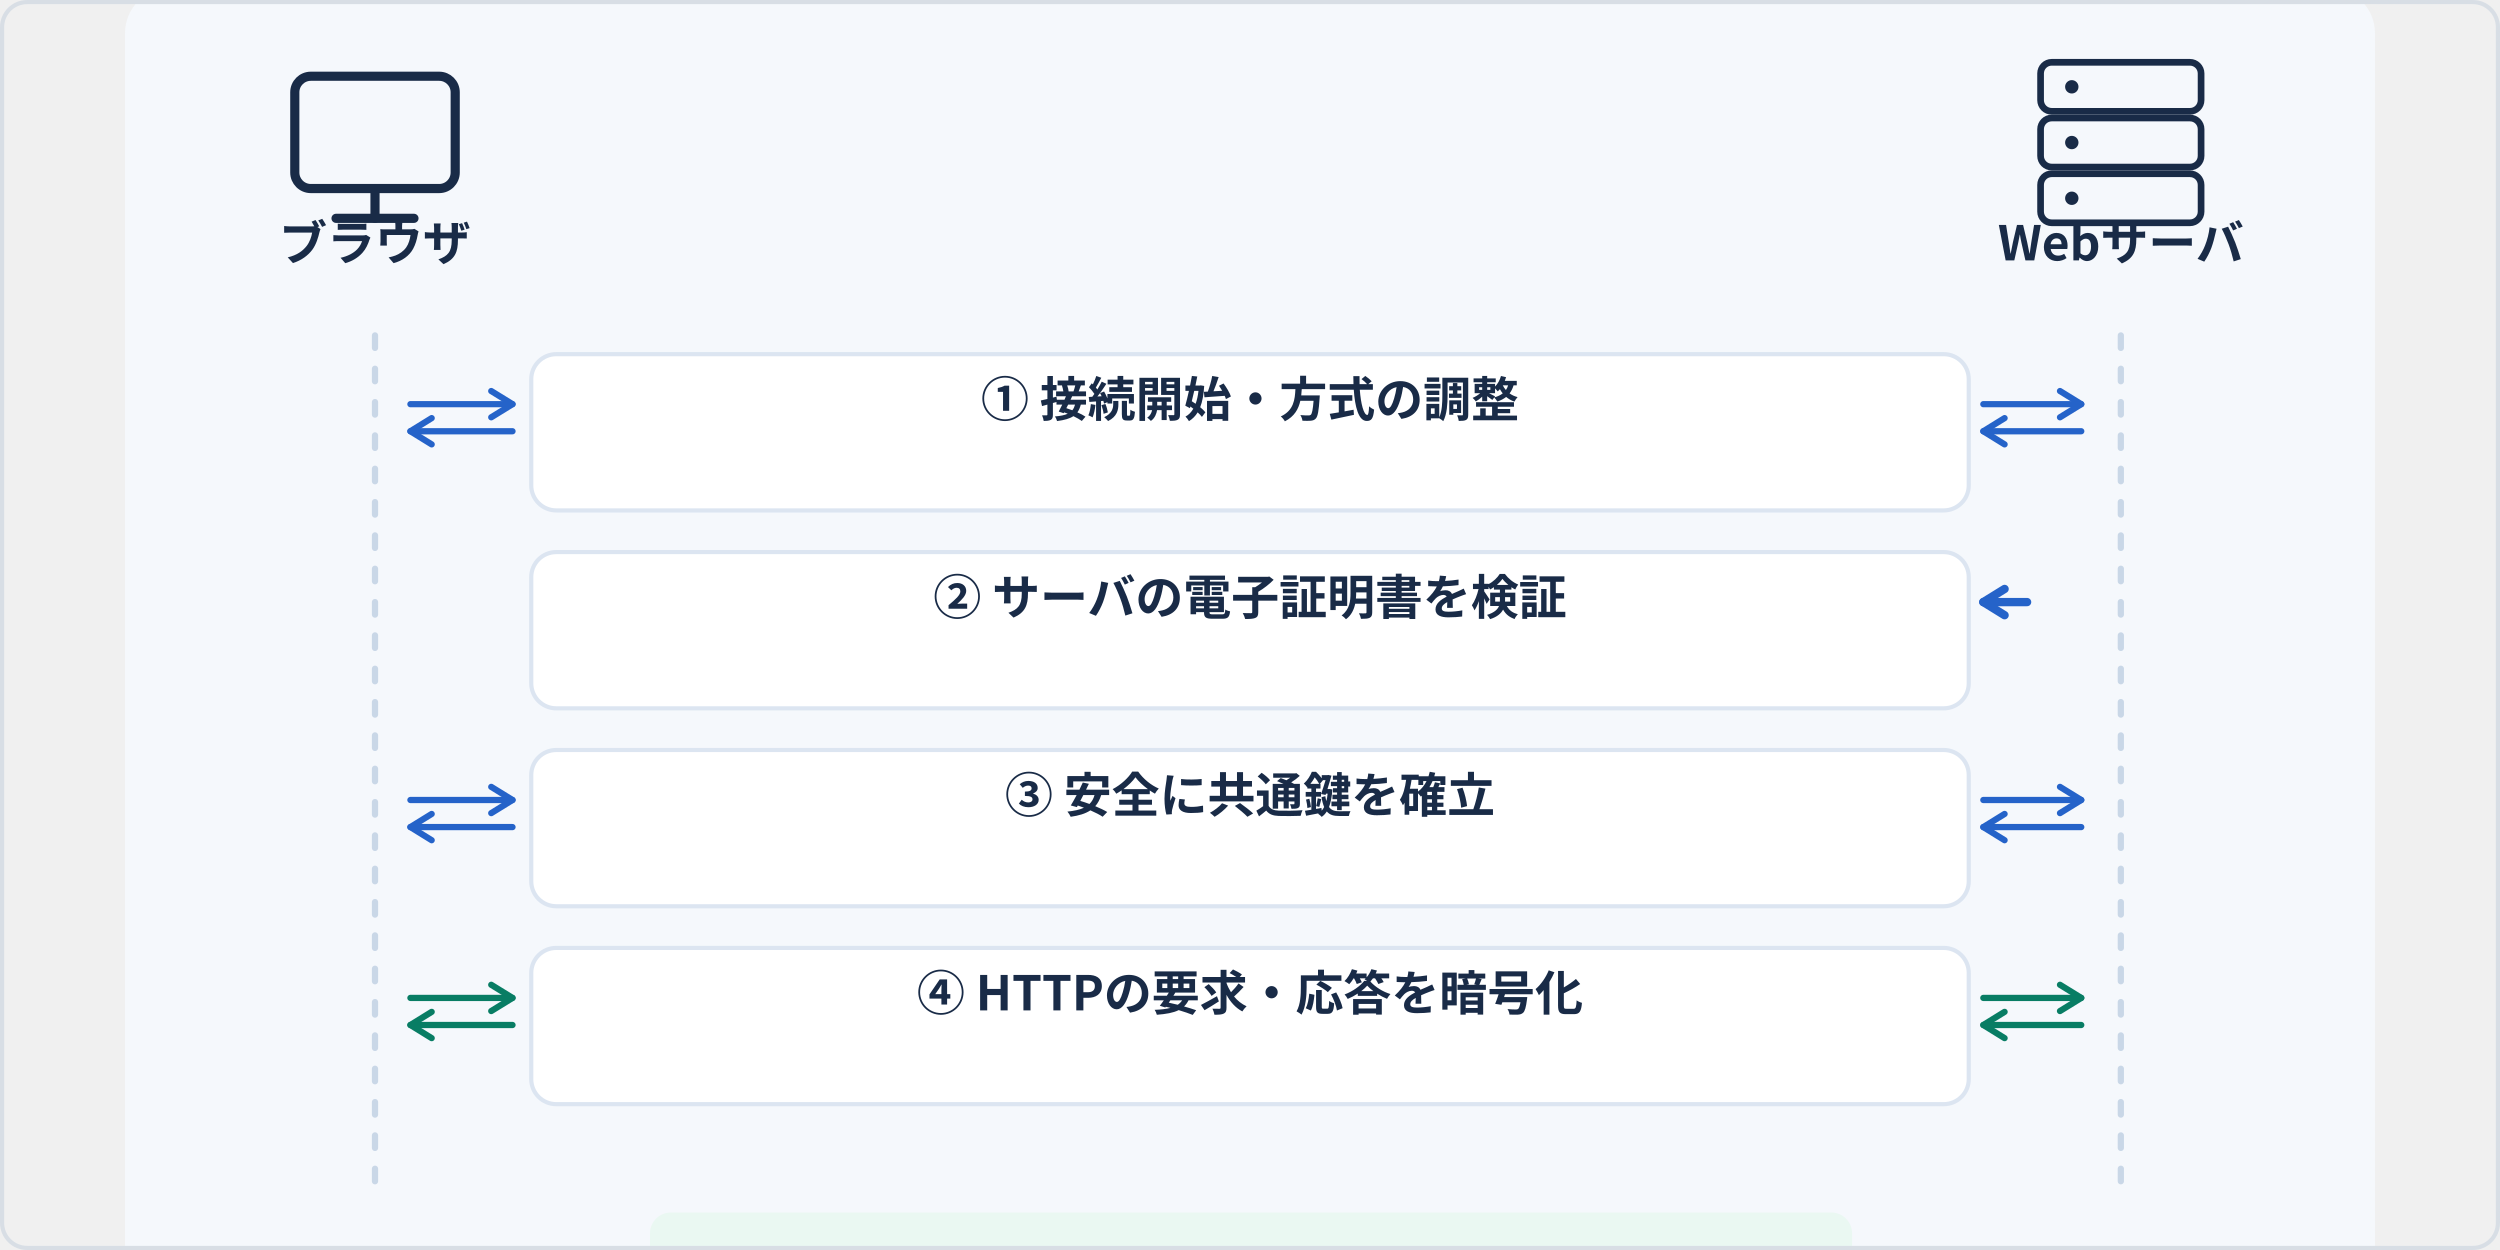
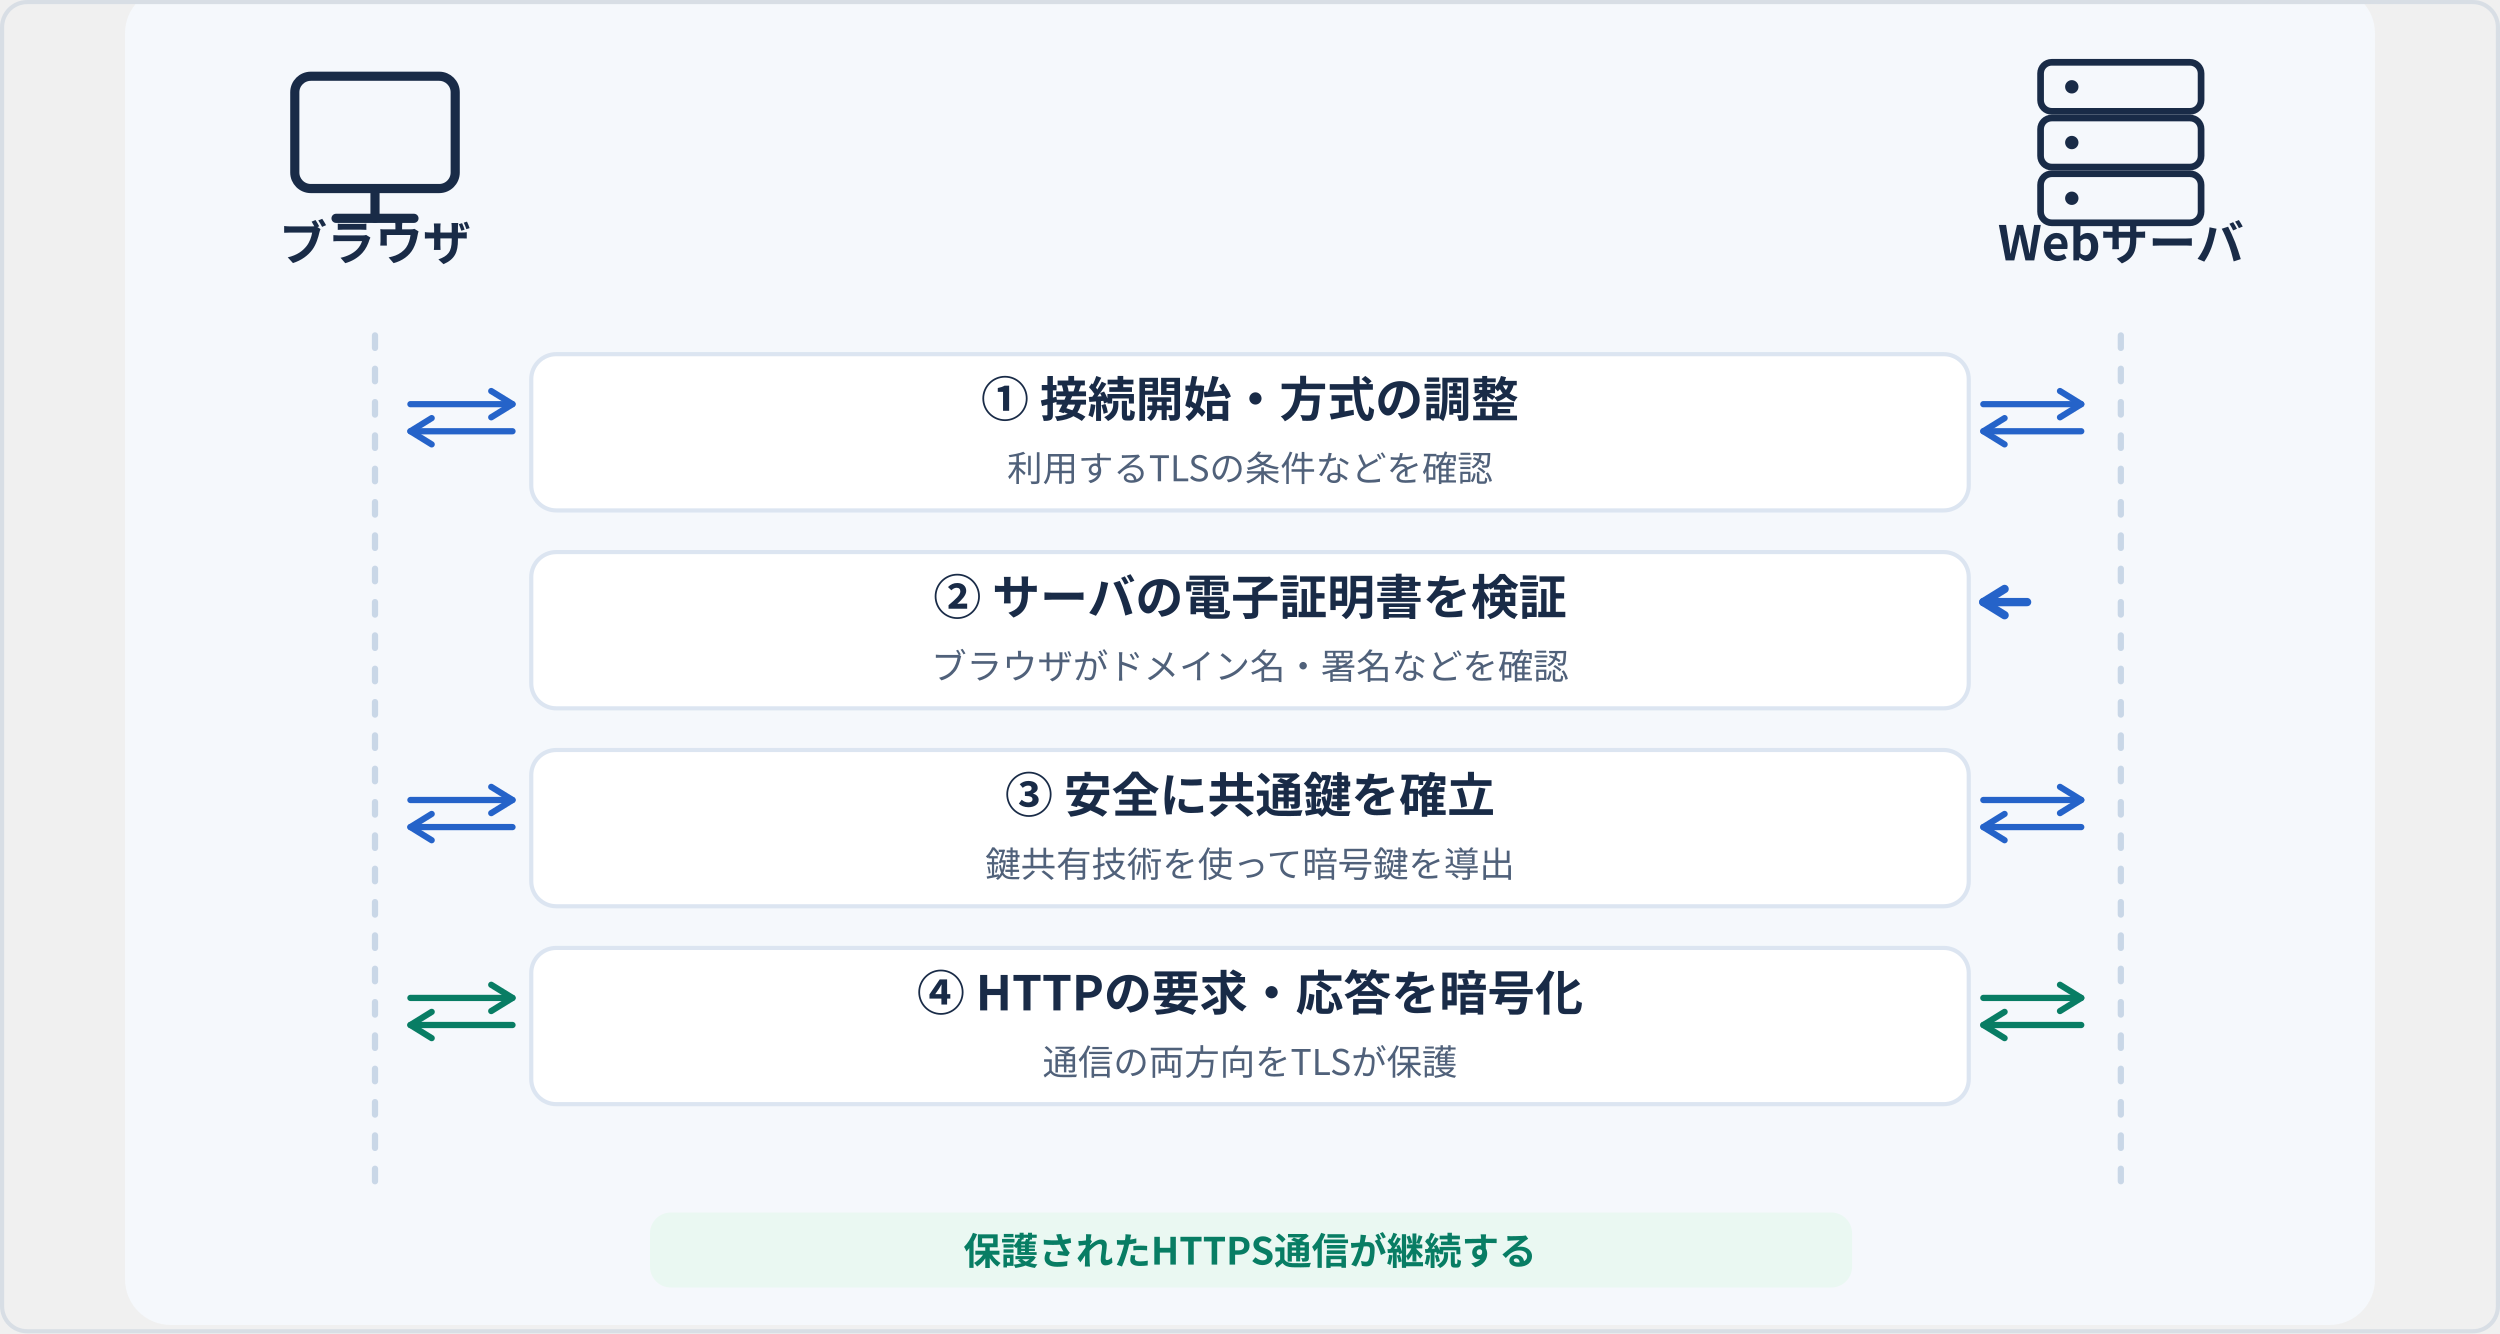
- <svg xmlns="http://www.w3.org/2000/svg" width="1200" height="600" viewBox="0 160 1200 600" role="img" aria-label="TLSハンドシェイクからHTTPS通信までの流れ">
+ <svg xmlns="http://www.w3.org/2000/svg" width="1200" height="640" viewBox="0 160 1200 640" role="img" aria-label="TLSハンドシェイクからHTTPS通信までの流れ">
  <rect x="60" y="154" width="1080" height="642" rx="22" fill="#F5F8FC" />
  <g transform="translate(180,223) scale(1.1)">
    <rect x="-35" y="-24" width="70" height="49" rx="7" fill="none" stroke="#192B47" stroke-width="4" />
    <line x1="-17" y1="38" x2="17" y2="38" stroke="#192B47" stroke-width="4" stroke-linecap="round" />
    <line x1="0" y1="25" x2="0" y2="38" stroke="#192B47" stroke-width="4" stroke-linecap="round" />
  </g>
  <text x="180" y="285" font-size="23" fill="#192B47" font-weight="700" text-anchor="middle" font-family="'Noto Sans CJK JP', 'Yu Gothic', 'Hiragino Kaku Gothic ProN', sans-serif">ブラウザ</text>
  <g transform="translate(1018,222) scale(1.07)">
    <rect x="-36" y="-30" width="72" height="22" rx="5" fill="none" stroke="#192B47" stroke-width="3" />
    <circle cx="-22" cy="-19" r="3" fill="#192B47" />
    <rect x="-36" y="-5" width="72" height="22" rx="5" fill="none" stroke="#192B47" stroke-width="3" />
    <circle cx="-22" cy="6" r="3" fill="#192B47" />
    <rect x="-36" y="20" width="72" height="22" rx="5" fill="none" stroke="#192B47" stroke-width="3" />
    <circle cx="-22" cy="31" r="3" fill="#192B47" />
  </g>
  <text x="1018" y="285" font-size="23" fill="#192B47" font-weight="700" text-anchor="middle" font-family="'Noto Sans CJK JP', 'Yu Gothic', 'Hiragino Kaku Gothic ProN', sans-serif">Webサーバ</text>
  <line x1="180" y1="321" x2="180" y2="730" stroke="#C9D7E7" stroke-width="3" stroke-linecap="round" stroke-dasharray="6 10" />
  <line x1="1018" y1="321" x2="1018" y2="730" stroke="#C9D7E7" stroke-width="3" stroke-linecap="round" stroke-dasharray="6 10" />
  <rect x="255" y="330" width="690" height="75" rx="12" fill="#FFFFFF" stroke="#DCE5F1" stroke-width="2" />
  <text x="600" y="360" font-size="23" fill="#192B47" font-weight="700" text-anchor="middle" font-family="'Noto Sans CJK JP', 'Yu Gothic', 'Hiragino Kaku Gothic ProN', sans-serif">① 接続開始・方式の調整</text>
+   <text x="600" y="391" font-size="17" fill="#50617A" font-weight="400" text-anchor="middle" font-family="'Noto Sans CJK JP', 'Yu Gothic', 'Hiragino Kaku Gothic ProN', sans-serif">利用するTLSの条件などを確認</text>
  <line x1="197" y1="354" x2="246" y2="354" stroke="#2563C9" stroke-width="3" stroke-linecap="round" />
  <path d="M 235.8 360.3 L 246 354 L 235.8 347.7" fill="none" stroke="#2563C9" stroke-width="3" stroke-linecap="round" stroke-linejoin="round" />
  <line x1="246" y1="367" x2="197" y2="367" stroke="#2563C9" stroke-width="3" stroke-linecap="round" />
  <path d="M 207.2 360.7 L 197 367 L 207.2 373.3" fill="none" stroke="#2563C9" stroke-width="3" stroke-linecap="round" stroke-linejoin="round" />
  <line x1="952" y1="354" x2="999" y2="354" stroke="#2563C9" stroke-width="3" stroke-linecap="round" />
  <path d="M 988.8 360.3 L 999 354 L 988.8 347.7" fill="none" stroke="#2563C9" stroke-width="3" stroke-linecap="round" stroke-linejoin="round" />
  <line x1="999" y1="367" x2="952" y2="367" stroke="#2563C9" stroke-width="3" stroke-linecap="round" />
  <path d="M 962.2 360.7 L 952 367 L 962.2 373.3" fill="none" stroke="#2563C9" stroke-width="3" stroke-linecap="round" stroke-linejoin="round" />
  <rect x="255" y="425" width="690" height="75" rx="12" fill="#FFFFFF" stroke="#DCE5F1" stroke-width="2" />
  <text x="600" y="455" font-size="23" fill="#192B47" font-weight="700" text-anchor="middle" font-family="'Noto Sans CJK JP', 'Yu Gothic', 'Hiragino Kaku Gothic ProN', sans-serif">② サーバの電子証明書を検証</text>
+   <text x="600" y="486" font-size="17" fill="#50617A" font-weight="400" text-anchor="middle" font-family="'Noto Sans CJK JP', 'Yu Gothic', 'Hiragino Kaku Gothic ProN', sans-serif">ブラウザがドメイン名・署名などを確認</text>
  <line x1="973" y1="449" x2="952" y2="449" stroke="#2563C9" stroke-width="4" stroke-linecap="round" />
  <path d="M 962.2 442.7 L 952 449 L 962.2 455.3" fill="none" stroke="#2563C9" stroke-width="4" stroke-linecap="round" stroke-linejoin="round" />
  <rect x="255" y="520" width="690" height="75" rx="12" fill="#FFFFFF" stroke="#DCE5F1" stroke-width="2" />
  <text x="600" y="550" font-size="23" fill="#192B47" font-weight="700" text-anchor="middle" font-family="'Noto Sans CJK JP', 'Yu Gothic', 'Hiragino Kaku Gothic ProN', sans-serif">③ 安全に共通鍵を確立</text>
+   <text x="600" y="581" font-size="17" fill="#50617A" font-weight="400" text-anchor="middle" font-family="'Noto Sans CJK JP', 'Yu Gothic', 'Hiragino Kaku Gothic ProN', sans-serif">鍵共有技術を使って暗号鍵を導出</text>
  <line x1="197" y1="544" x2="246" y2="544" stroke="#2563C9" stroke-width="3" stroke-linecap="round" />
  <path d="M 235.8 550.3 L 246 544 L 235.8 537.7" fill="none" stroke="#2563C9" stroke-width="3" stroke-linecap="round" stroke-linejoin="round" />
  <line x1="246" y1="557" x2="197" y2="557" stroke="#2563C9" stroke-width="3" stroke-linecap="round" />
  <path d="M 207.2 550.7 L 197 557 L 207.2 563.3" fill="none" stroke="#2563C9" stroke-width="3" stroke-linecap="round" stroke-linejoin="round" />
  <line x1="952" y1="544" x2="999" y2="544" stroke="#2563C9" stroke-width="3" stroke-linecap="round" />
  <path d="M 988.8 550.3 L 999 544 L 988.8 537.7" fill="none" stroke="#2563C9" stroke-width="3" stroke-linecap="round" stroke-linejoin="round" />
  <line x1="999" y1="557" x2="952" y2="557" stroke="#2563C9" stroke-width="3" stroke-linecap="round" />
  <path d="M 962.2 550.7 L 952 557 L 962.2 563.3" fill="none" stroke="#2563C9" stroke-width="3" stroke-linecap="round" stroke-linejoin="round" />
  <rect x="255" y="615" width="690" height="75" rx="12" fill="#FFFFFF" stroke="#DCE5F1" stroke-width="2" />
  <text x="600" y="645" font-size="23" fill="#192B47" font-weight="700" text-anchor="middle" font-family="'Noto Sans CJK JP', 'Yu Gothic', 'Hiragino Kaku Gothic ProN', sans-serif">④ HTTPの要求・応答を暗号化</text>
+   <text x="600" y="676" font-size="17" fill="#50617A" font-weight="400" text-anchor="middle" font-family="'Noto Sans CJK JP', 'Yu Gothic', 'Hiragino Kaku Gothic ProN', sans-serif">通信の両方向をTLSが保護</text>
  <line x1="197" y1="639" x2="246" y2="639" stroke="#087D64" stroke-width="3" stroke-linecap="round" />
  <path d="M 235.8 645.3 L 246 639 L 235.8 632.7" fill="none" stroke="#087D64" stroke-width="3" stroke-linecap="round" stroke-linejoin="round" />
  <line x1="246" y1="652" x2="197" y2="652" stroke="#087D64" stroke-width="3" stroke-linecap="round" />
  <path d="M 207.2 645.7 L 197 652 L 207.2 658.3" fill="none" stroke="#087D64" stroke-width="3" stroke-linecap="round" stroke-linejoin="round" />
  <line x1="952" y1="639" x2="999" y2="639" stroke="#087D64" stroke-width="3" stroke-linecap="round" />
  <path d="M 988.8 645.3 L 999 639 L 988.8 632.7" fill="none" stroke="#087D64" stroke-width="3" stroke-linecap="round" stroke-linejoin="round" />
  <line x1="999" y1="652" x2="952" y2="652" stroke="#087D64" stroke-width="3" stroke-linecap="round" />
  <path d="M 962.2 645.7 L 952 652 L 962.2 658.3" fill="none" stroke="#087D64" stroke-width="3" stroke-linecap="round" stroke-linejoin="round" />
  <rect x="312" y="742" width="577" height="36" rx="10" fill="#EAF8F2" />
-   <rect x="1" y="161" width="1198" height="598" rx="12" fill="none" stroke="#D8DEE5" stroke-width="2" vector-effect="non-scaling-stroke" aria-hidden="true" />
+   <text x="600" y="767" font-size="18" fill="#087D64" font-weight="700" text-anchor="middle" font-family="'Noto Sans CJK JP', 'Yu Gothic', 'Hiragino Kaku Gothic ProN', sans-serif">保護されたHTTPS通信が継続する</text>
+   <rect x="1" y="161" width="1198" height="638" rx="12" fill="none" stroke="#D8DEE5" stroke-width="2" vector-effect="non-scaling-stroke" aria-hidden="true" />
</svg>
